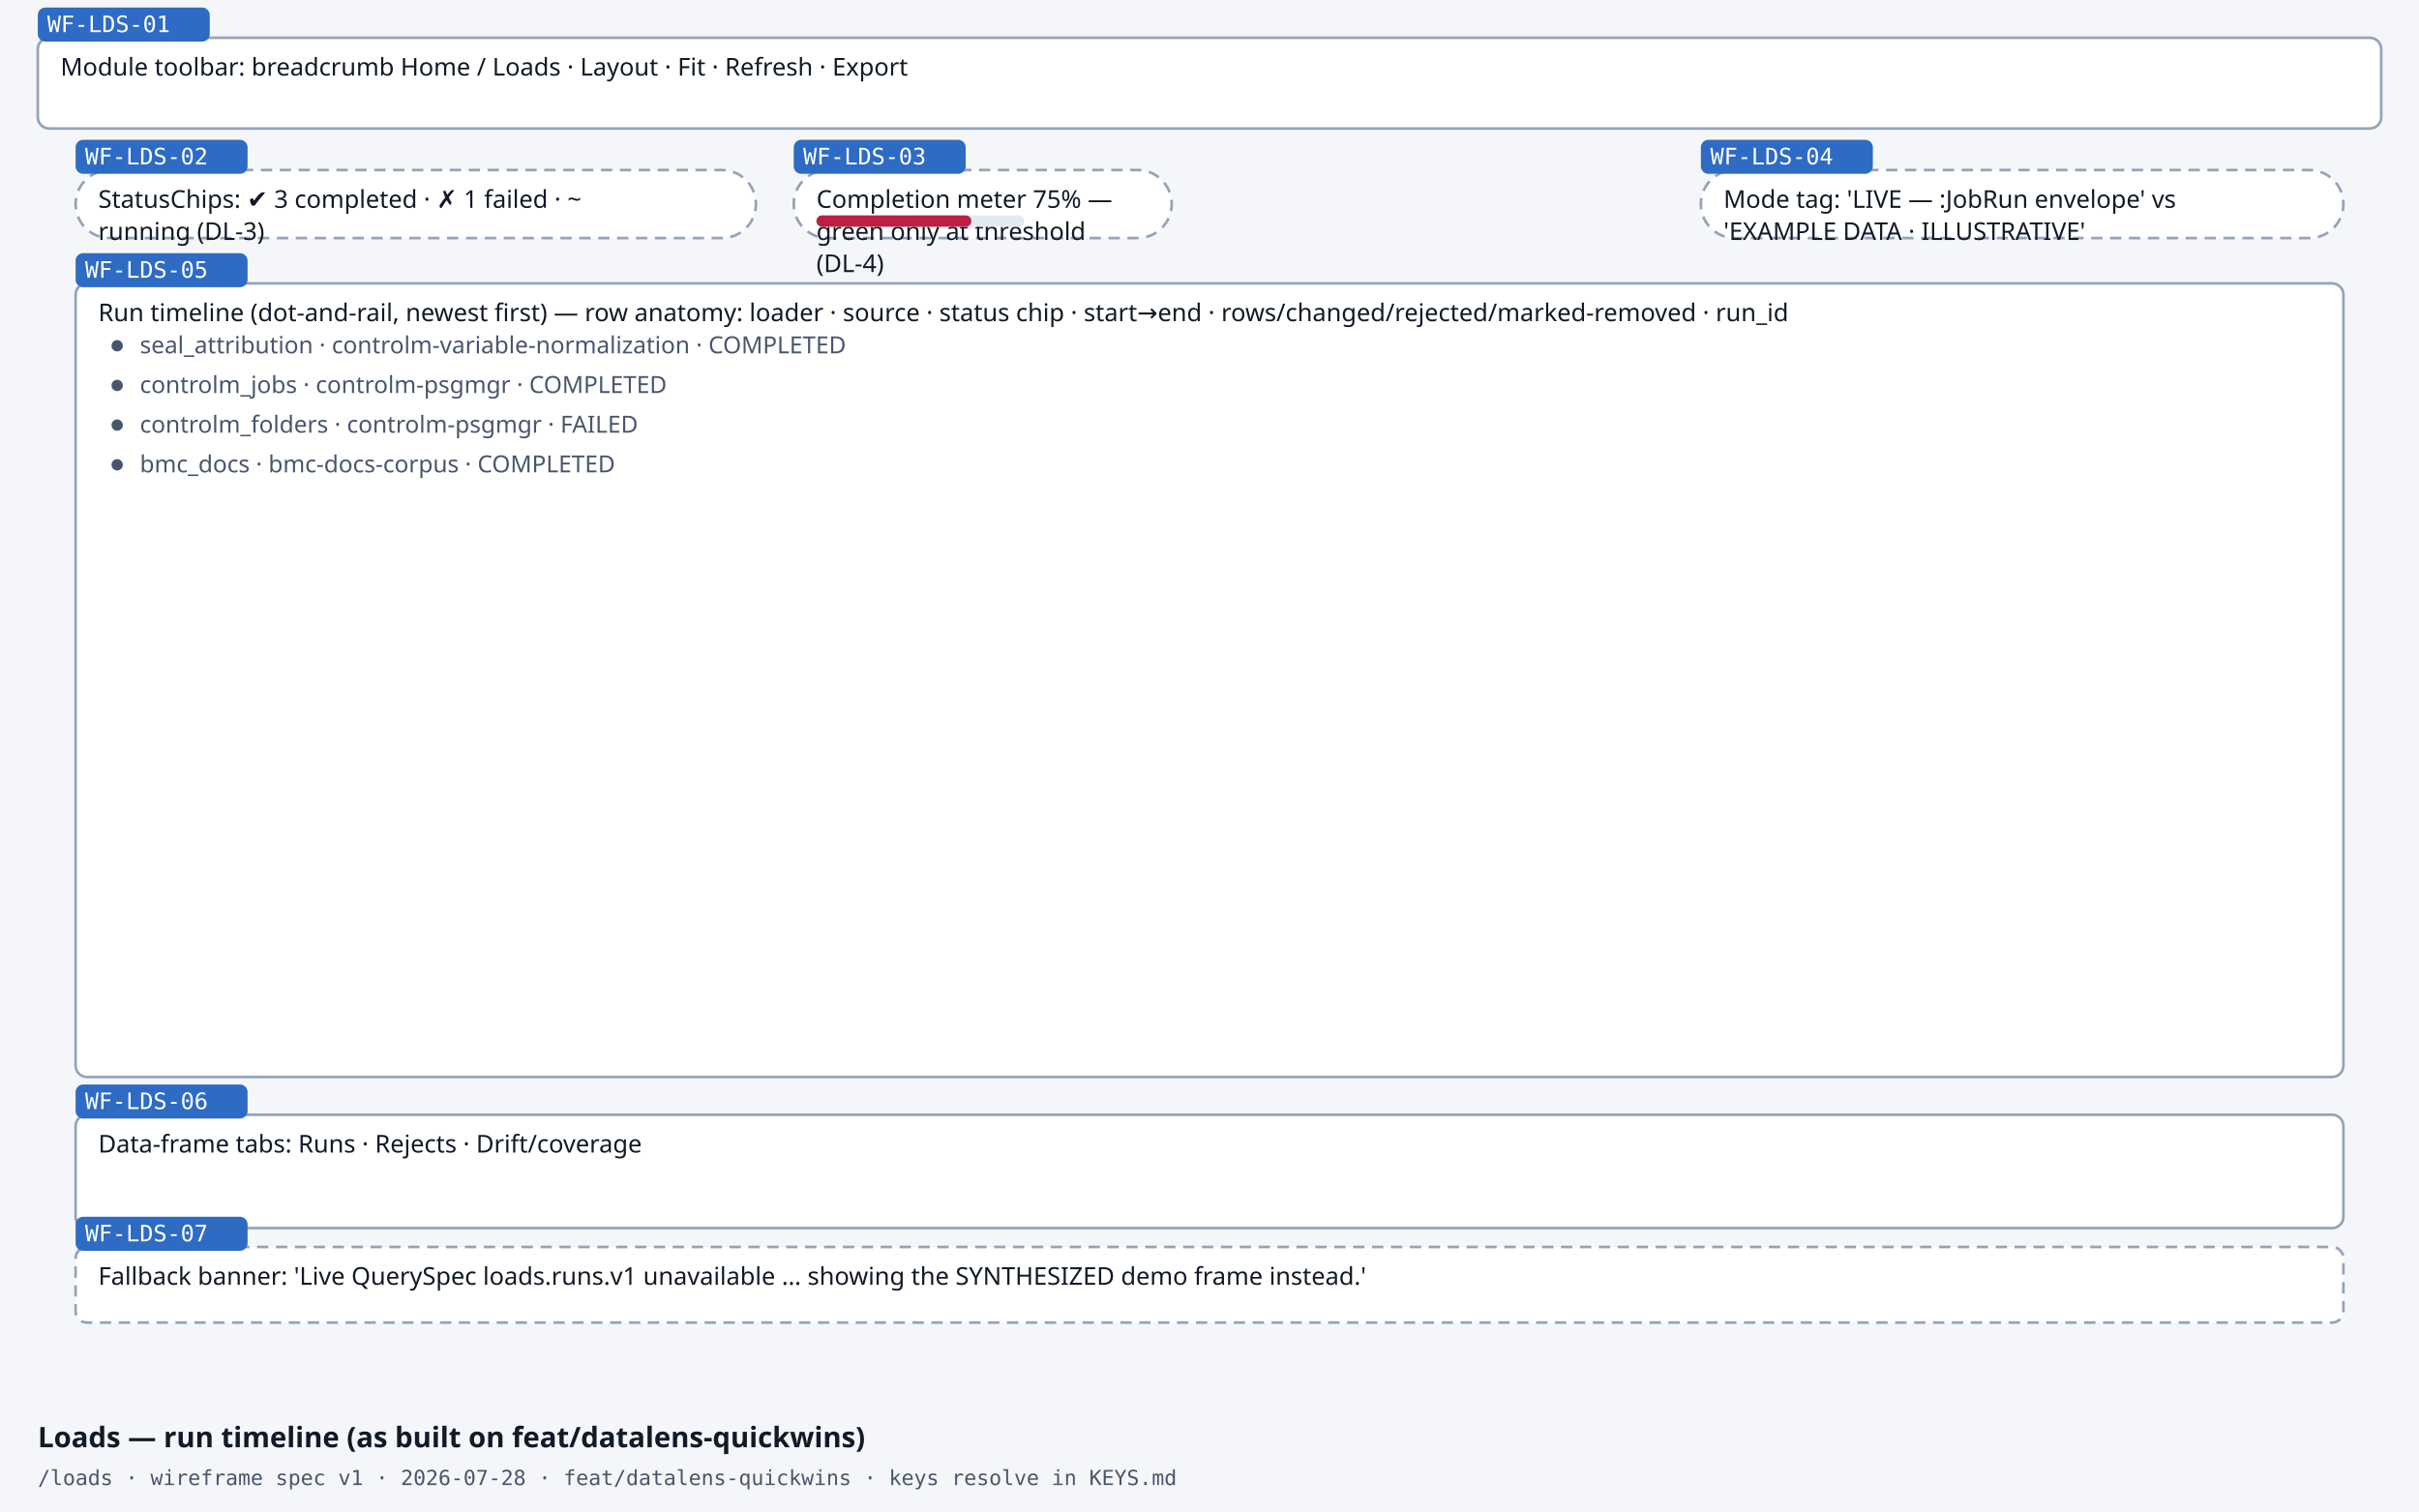
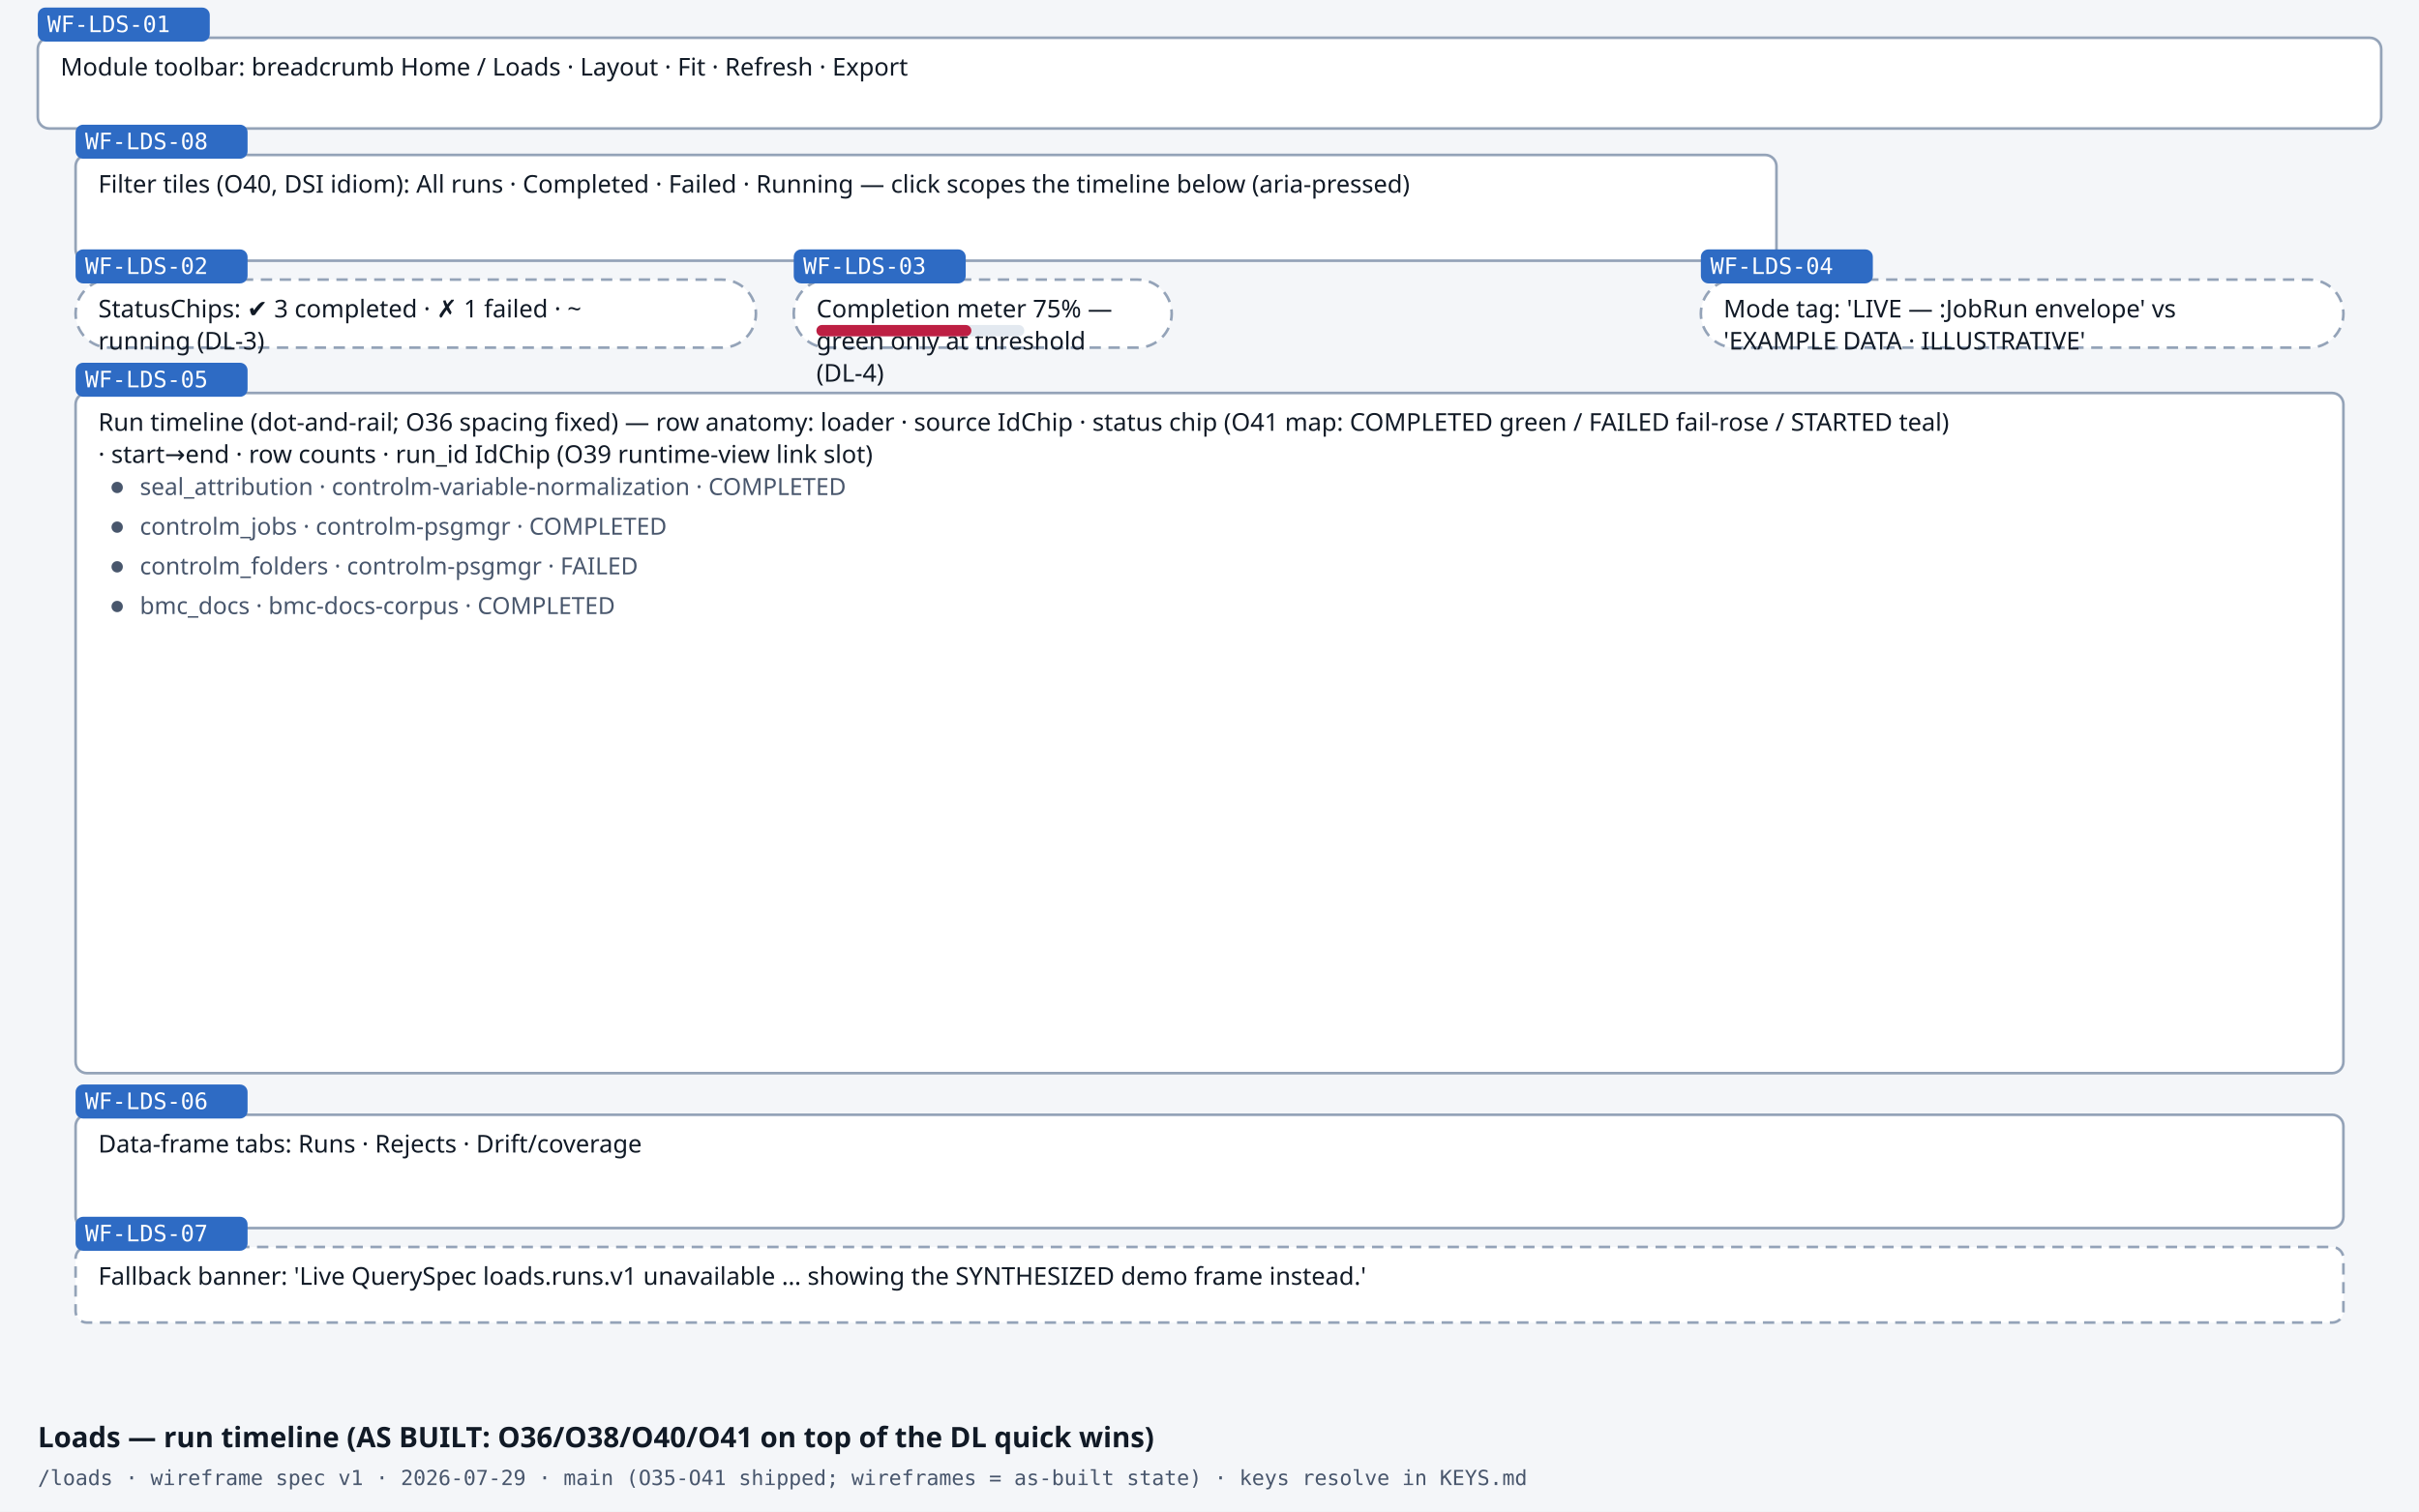
<svg xmlns="http://www.w3.org/2000/svg" viewBox="0 0 1280 800" font-family="sans-serif">
  <rect width="1280" height="800" fill="#f4f6f9" />
-   <text x="20" y="766" font-size="15" font-weight="bold" fill="#111a26">Loads — run timeline (as built on feat/datalens-quickwins)</text>
-   <text x="20" y="786" font-family="monospace" font-size="11" fill="#48566c">/loads · wireframe spec v1 · 2026-07-28 · feat/datalens-quickwins · keys resolve in KEYS.md</text>
+   <text x="20" y="766" font-size="15" font-weight="bold" fill="#111a26">Loads — run timeline (AS BUILT: O36/O38/O40/O41 on top of the DL quick wins)</text>
+   <text x="20" y="786" font-family="monospace" font-size="11" fill="#48566c">/loads · wireframe spec v1 · 2026-07-29 · main (O35-O41 shipped; wireframes = as-built state) · keys resolve in KEYS.md</text>
  <rect x="20" y="20" width="1240" height="48" rx="6" fill="#ffffff" stroke="#94a3b8" stroke-width="1.4" />
  <rect x="20" y="4" width="91" height="18" rx="4" fill="#2e6bc4" />
  <text x="25" y="17" font-family="monospace" font-size="12" fill="#ffffff">WF-LDS-01</text>
  <text x="32" y="40" font-family="sans-serif" font-size="13" fill="#111a26">Module toolbar: breadcrumb Home / Loads · Layout · Fit · Refresh · Export</text>
-   <rect x="40" y="90" width="360" height="36" rx="18" fill="#ffffff" stroke="#94a3b8" stroke-width="1.4" stroke-dasharray="6 4" />
-   <rect x="40" y="74" width="91" height="18" rx="4" fill="#2e6bc4" />
-   <text x="45" y="87" font-family="monospace" font-size="12" fill="#ffffff">WF-LDS-02</text>
-   <text x="52" y="110" font-family="sans-serif" font-size="13" fill="#111a26">StatusChips: ✔ 3 completed · ✗ 1 failed · ~</text>
-   <text x="52" y="127" font-family="sans-serif" font-size="13" fill="#111a26">running (DL-3)</text>
-   <rect x="420" y="90" width="200" height="36" rx="18" fill="#ffffff" stroke="#94a3b8" stroke-width="1.4" stroke-dasharray="6 4" />
-   <rect x="420" y="74" width="91" height="18" rx="4" fill="#2e6bc4" />
-   <text x="425" y="87" font-family="monospace" font-size="12" fill="#ffffff">WF-LDS-03</text>
-   <text x="432" y="110" font-family="sans-serif" font-size="13" fill="#111a26">Completion meter 75% —</text>
-   <text x="432" y="127" font-family="sans-serif" font-size="13" fill="#111a26">green only at threshold</text>
-   <text x="432" y="144" font-family="sans-serif" font-size="13" fill="#111a26">(DL-4)</text>
-   <rect x="432" y="114" width="110" height="6" rx="3" fill="#e3e9f0" />
-   <rect x="432" y="114" width="82" height="6" rx="3" fill="#bd1f43" />
-   <rect x="900" y="90" width="340" height="36" rx="18" fill="#ffffff" stroke="#94a3b8" stroke-width="1.4" stroke-dasharray="6 4" />
-   <rect x="900" y="74" width="91" height="18" rx="4" fill="#2e6bc4" />
-   <text x="905" y="87" font-family="monospace" font-size="12" fill="#ffffff">WF-LDS-04</text>
-   <text x="912" y="110" font-family="sans-serif" font-size="13" fill="#111a26">Mode tag: 'LIVE — :JobRun envelope' vs</text>
-   <text x="912" y="127" font-family="sans-serif" font-size="13" fill="#111a26">'EXAMPLE DATA · ILLUSTRATIVE'</text>
-   <rect x="40" y="150" width="1200" height="420" rx="6" fill="#ffffff" stroke="#94a3b8" stroke-width="1.4" />
-   <rect x="40" y="134" width="91" height="18" rx="4" fill="#2e6bc4" />
-   <text x="45" y="147" font-family="monospace" font-size="12" fill="#ffffff">WF-LDS-05</text>
-   <text x="52" y="170" font-family="sans-serif" font-size="13" fill="#111a26">Run timeline (dot-and-rail, newest first) — row anatomy: loader · source · status chip · start→end · rows/changed/rejected/marked-removed · run_id</text>
-   <circle cx="62" cy="183" r="3" fill="#48566c" />
-   <text x="74" y="187" font-family="sans-serif" font-size="12.5" fill="#48566c">seal_attribution · controlm-variable-normalization · COMPLETED</text>
-   <circle cx="62" cy="204" r="3" fill="#48566c" />
-   <text x="74" y="208" font-family="sans-serif" font-size="12.5" fill="#48566c">controlm_jobs · controlm-psgmgr · COMPLETED</text>
-   <circle cx="62" cy="225" r="3" fill="#48566c" />
-   <text x="74" y="229" font-family="sans-serif" font-size="12.5" fill="#48566c">controlm_folders · controlm-psgmgr · FAILED</text>
-   <circle cx="62" cy="246" r="3" fill="#48566c" />
-   <text x="74" y="250" font-family="sans-serif" font-size="12.5" fill="#48566c">bmc_docs · bmc-docs-corpus · COMPLETED</text>
+   <rect x="40" y="82" width="900" height="56" rx="6" fill="#ffffff" stroke="#94a3b8" stroke-width="1.4" />
+   <rect x="40" y="66" width="91" height="18" rx="4" fill="#2e6bc4" />
+   <text x="45" y="79" font-family="monospace" font-size="12" fill="#ffffff">WF-LDS-08</text>
+   <text x="52" y="102" font-family="sans-serif" font-size="13" fill="#111a26">Filter tiles (O40, DSI idiom): All runs · Completed · Failed · Running — click scopes the timeline below (aria-pressed)</text>
+   <rect x="40" y="148" width="360" height="36" rx="18" fill="#ffffff" stroke="#94a3b8" stroke-width="1.4" stroke-dasharray="6 4" />
+   <rect x="40" y="132" width="91" height="18" rx="4" fill="#2e6bc4" />
+   <text x="45" y="145" font-family="monospace" font-size="12" fill="#ffffff">WF-LDS-02</text>
+   <text x="52" y="168" font-family="sans-serif" font-size="13" fill="#111a26">StatusChips: ✔ 3 completed · ✗ 1 failed · ~</text>
+   <text x="52" y="185" font-family="sans-serif" font-size="13" fill="#111a26">running (DL-3)</text>
+   <rect x="420" y="148" width="200" height="36" rx="18" fill="#ffffff" stroke="#94a3b8" stroke-width="1.4" stroke-dasharray="6 4" />
+   <rect x="420" y="132" width="91" height="18" rx="4" fill="#2e6bc4" />
+   <text x="425" y="145" font-family="monospace" font-size="12" fill="#ffffff">WF-LDS-03</text>
+   <text x="432" y="168" font-family="sans-serif" font-size="13" fill="#111a26">Completion meter 75% —</text>
+   <text x="432" y="185" font-family="sans-serif" font-size="13" fill="#111a26">green only at threshold</text>
+   <text x="432" y="202" font-family="sans-serif" font-size="13" fill="#111a26">(DL-4)</text>
+   <rect x="432" y="172" width="110" height="6" rx="3" fill="#e3e9f0" />
+   <rect x="432" y="172" width="82" height="6" rx="3" fill="#bd1f43" />
+   <rect x="900" y="148" width="340" height="36" rx="18" fill="#ffffff" stroke="#94a3b8" stroke-width="1.4" stroke-dasharray="6 4" />
+   <rect x="900" y="132" width="91" height="18" rx="4" fill="#2e6bc4" />
+   <text x="905" y="145" font-family="monospace" font-size="12" fill="#ffffff">WF-LDS-04</text>
+   <text x="912" y="168" font-family="sans-serif" font-size="13" fill="#111a26">Mode tag: 'LIVE — :JobRun envelope' vs</text>
+   <text x="912" y="185" font-family="sans-serif" font-size="13" fill="#111a26">'EXAMPLE DATA · ILLUSTRATIVE'</text>
+   <rect x="40" y="208" width="1200" height="360" rx="6" fill="#ffffff" stroke="#94a3b8" stroke-width="1.4" />
+   <rect x="40" y="192" width="91" height="18" rx="4" fill="#2e6bc4" />
+   <text x="45" y="205" font-family="monospace" font-size="12" fill="#ffffff">WF-LDS-05</text>
+   <text x="52" y="228" font-family="sans-serif" font-size="13" fill="#111a26">Run timeline (dot-and-rail; O36 spacing fixed) — row anatomy: loader · source IdChip · status chip (O41 map: COMPLETED green / FAILED fail-rose / STARTED teal)</text>
+   <text x="52" y="245" font-family="sans-serif" font-size="13" fill="#111a26">· start→end · row counts · run_id IdChip (O39 runtime-view link slot)</text>
+   <circle cx="62" cy="258" r="3" fill="#48566c" />
+   <text x="74" y="262" font-family="sans-serif" font-size="12.5" fill="#48566c">seal_attribution · controlm-variable-normalization · COMPLETED</text>
+   <circle cx="62" cy="279" r="3" fill="#48566c" />
+   <text x="74" y="283" font-family="sans-serif" font-size="12.5" fill="#48566c">controlm_jobs · controlm-psgmgr · COMPLETED</text>
+   <circle cx="62" cy="300" r="3" fill="#48566c" />
+   <text x="74" y="304" font-family="sans-serif" font-size="12.5" fill="#48566c">controlm_folders · controlm-psgmgr · FAILED</text>
+   <circle cx="62" cy="321" r="3" fill="#48566c" />
+   <text x="74" y="325" font-family="sans-serif" font-size="12.5" fill="#48566c">bmc_docs · bmc-docs-corpus · COMPLETED</text>
  <rect x="40" y="590" width="1200" height="60" rx="6" fill="#ffffff" stroke="#94a3b8" stroke-width="1.4" />
  <rect x="40" y="574" width="91" height="18" rx="4" fill="#2e6bc4" />
  <text x="45" y="587" font-family="monospace" font-size="12" fill="#ffffff">WF-LDS-06</text>
  <text x="52" y="610" font-family="sans-serif" font-size="13" fill="#111a26">Data-frame tabs: Runs · Rejects · Drift/coverage</text>
  <rect x="40" y="660" width="1200" height="40" rx="6" fill="#ffffff" stroke="#94a3b8" stroke-width="1.4" stroke-dasharray="6 4" />
  <rect x="40" y="644" width="91" height="18" rx="4" fill="#2e6bc4" />
  <text x="45" y="657" font-family="monospace" font-size="12" fill="#ffffff">WF-LDS-07</text>
  <text x="52" y="680" font-family="sans-serif" font-size="13" fill="#111a26">Fallback banner: 'Live QuerySpec loads.runs.v1 unavailable … showing the SYNTHESIZED demo frame instead.'</text>
</svg>
